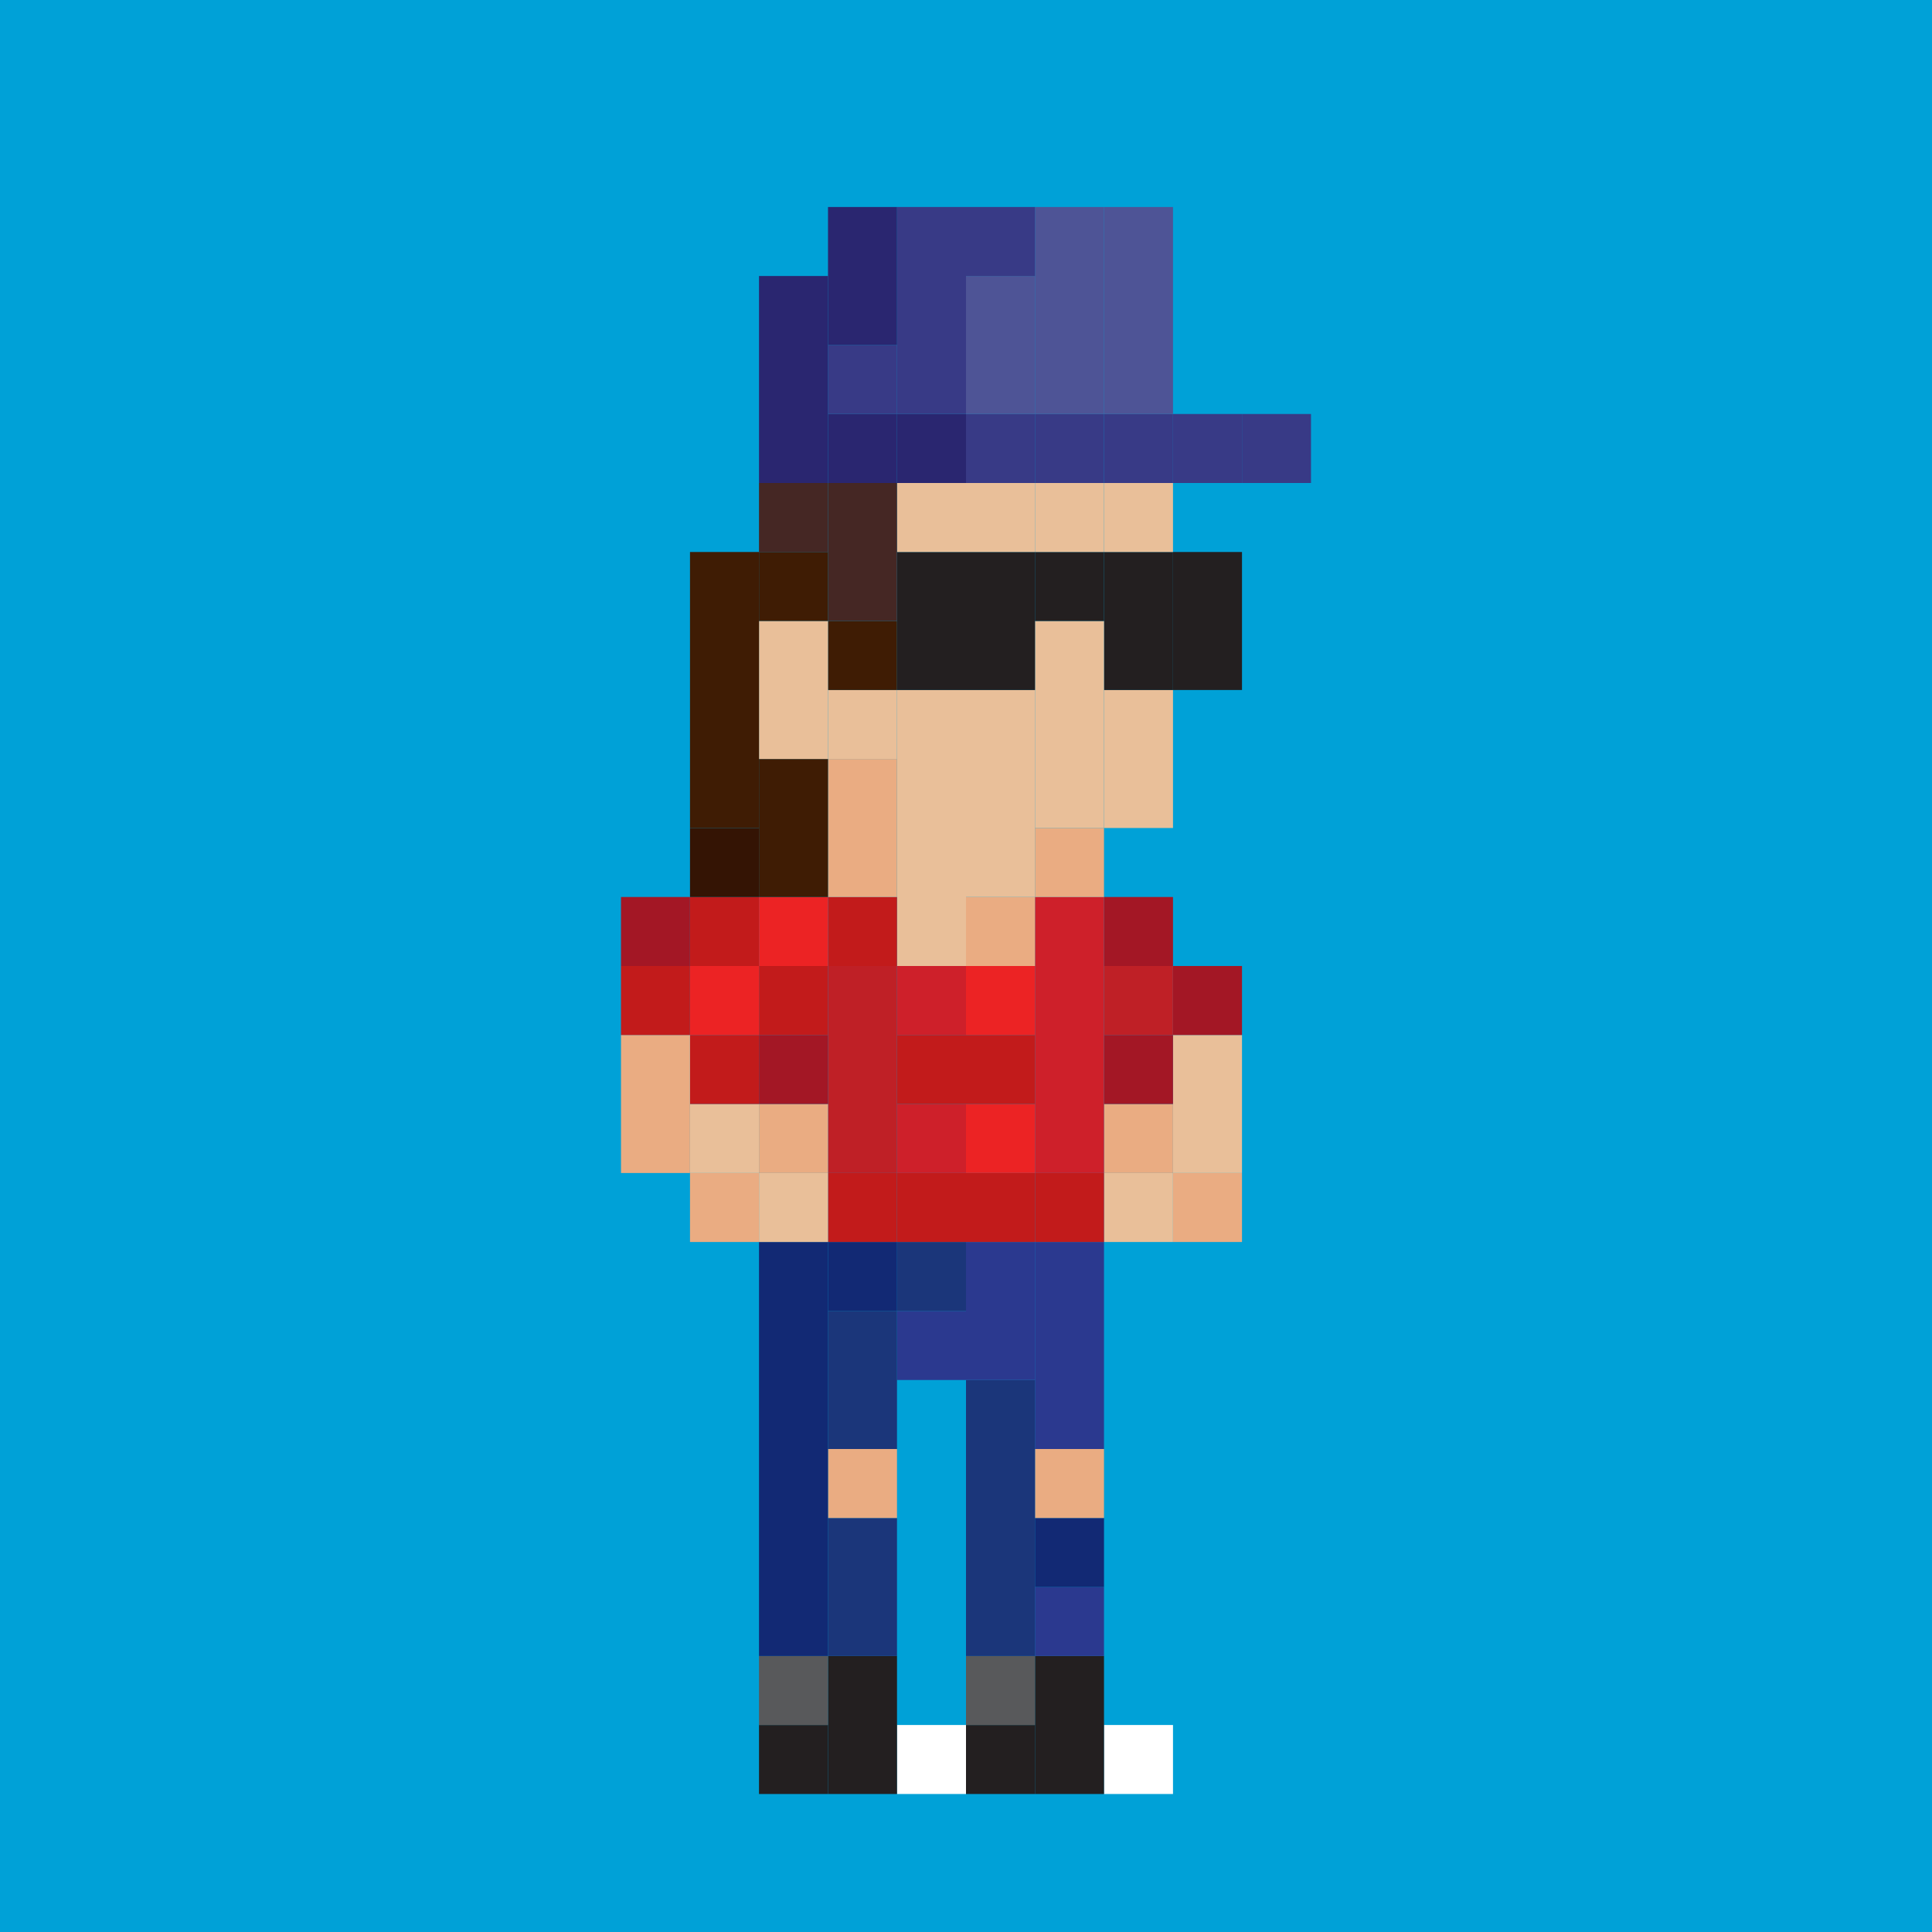
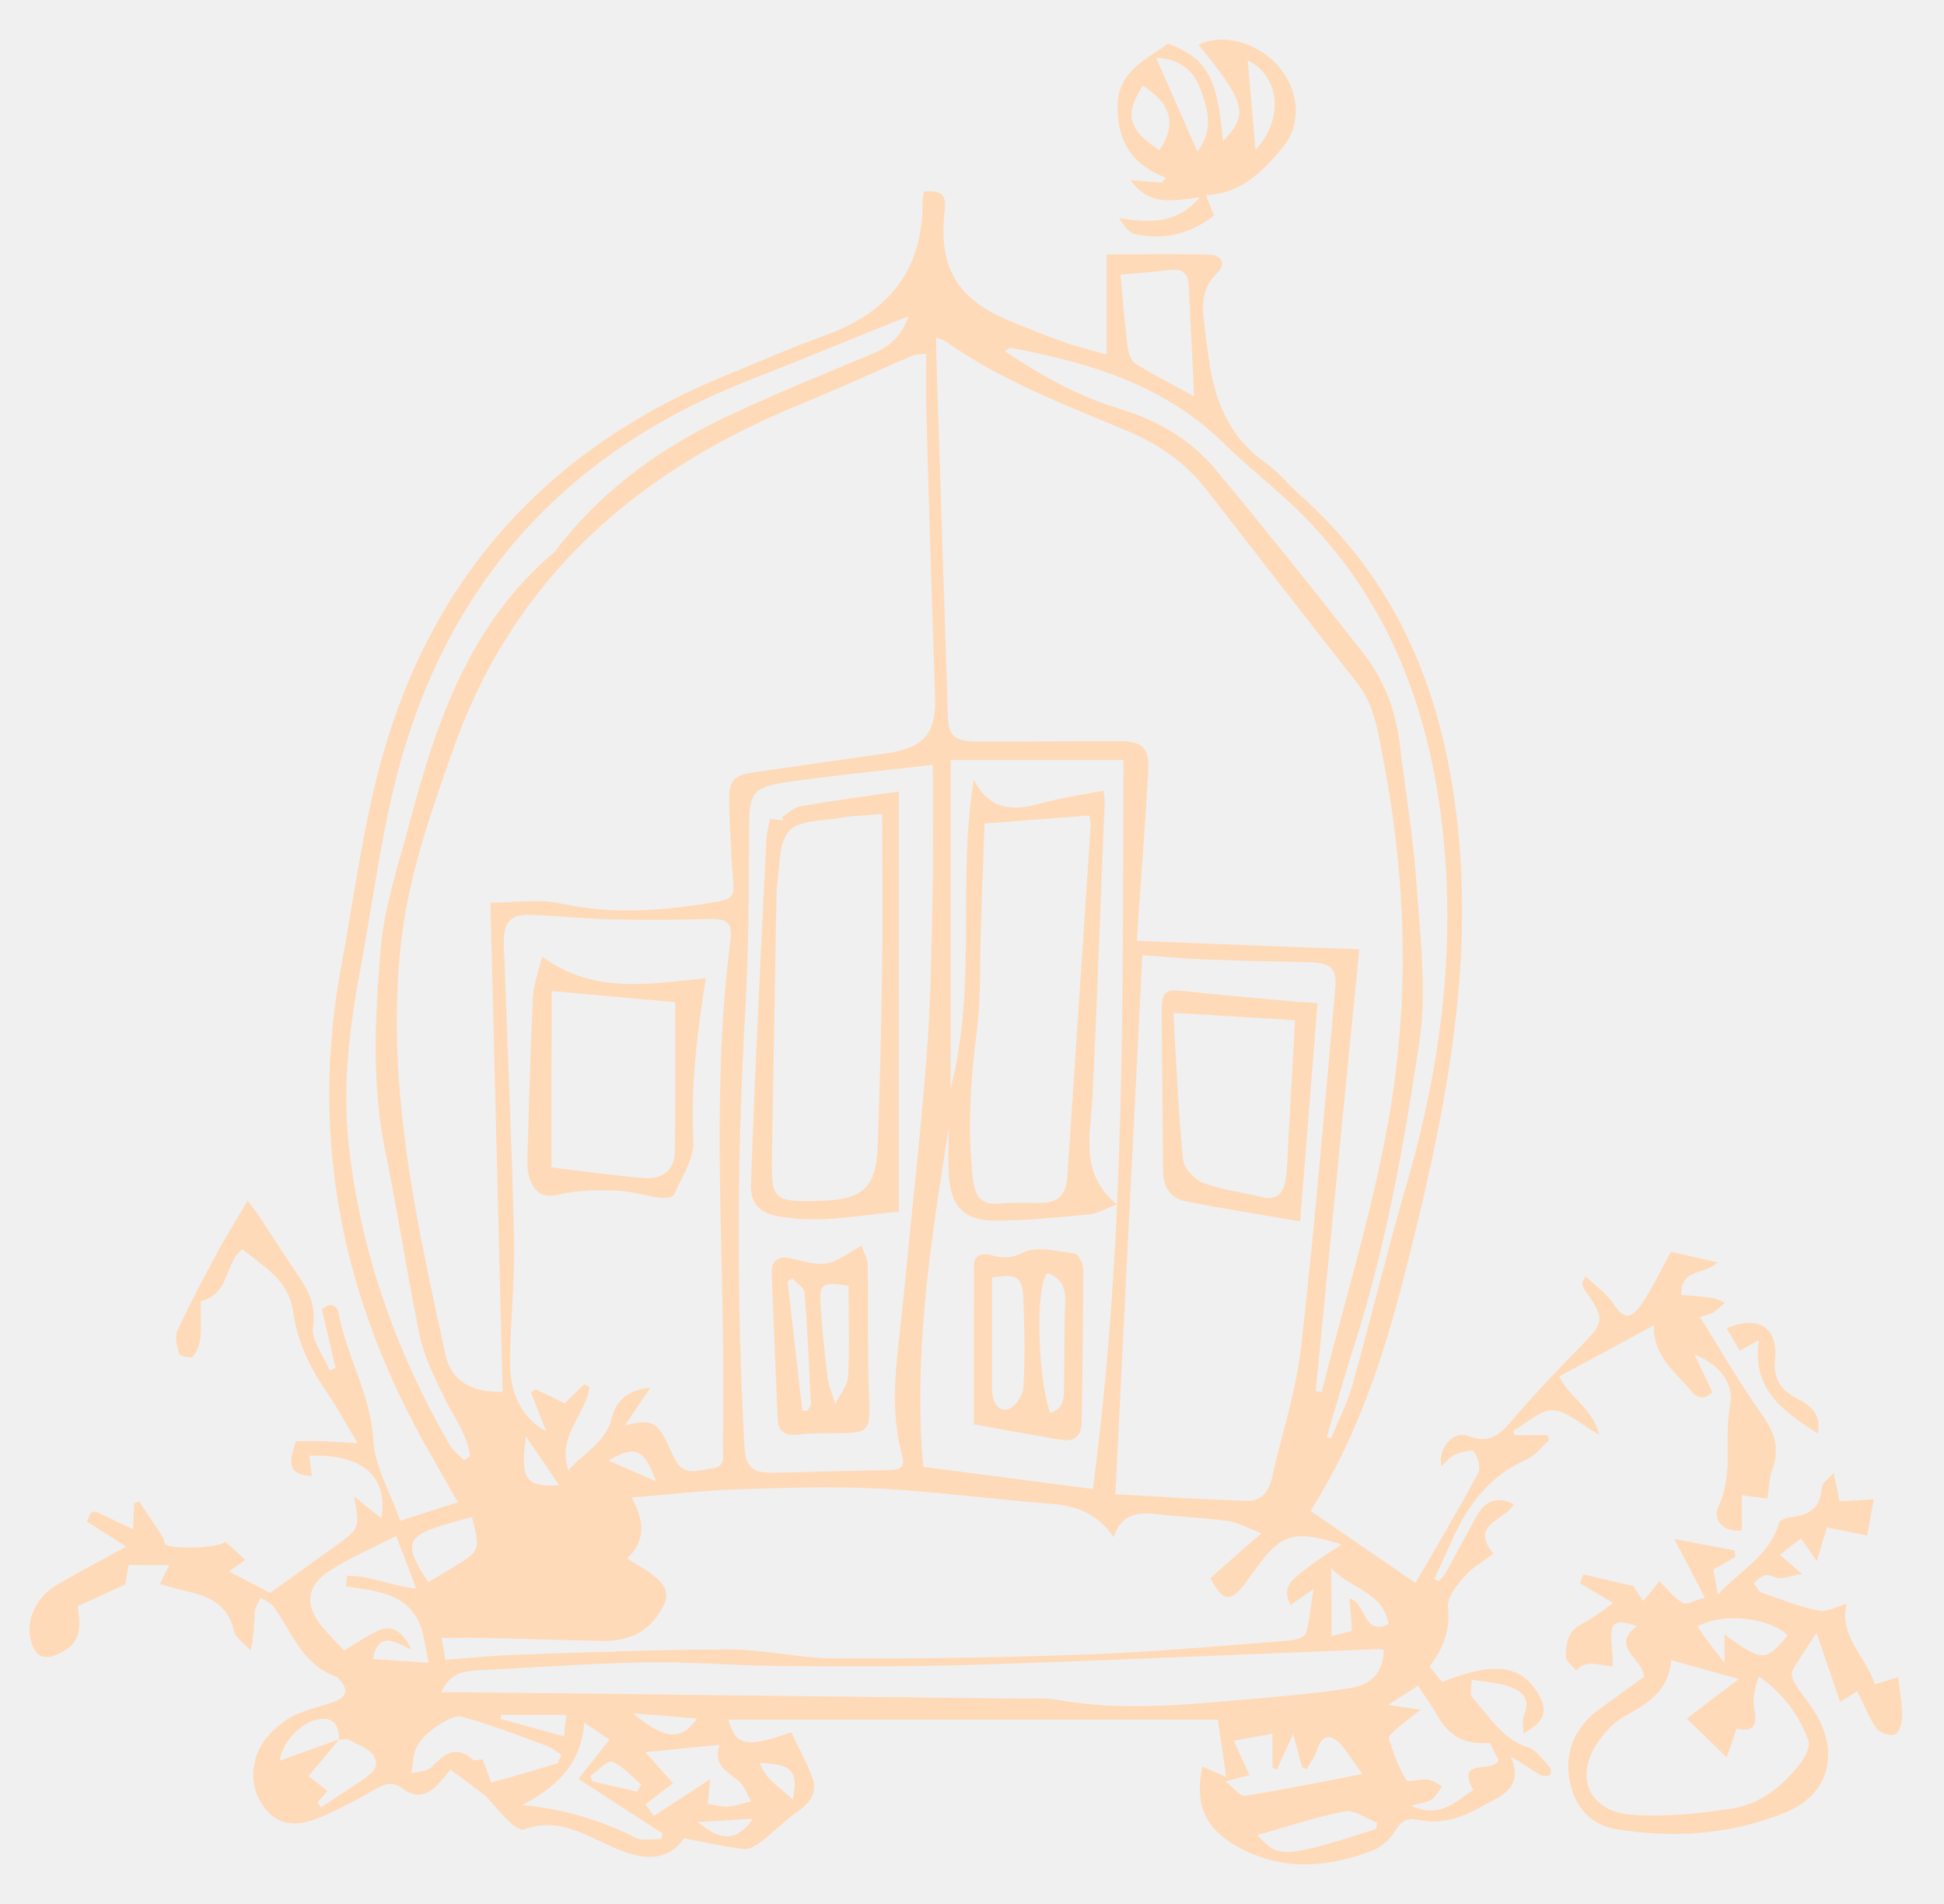
- <svg xmlns="http://www.w3.org/2000/svg" baseProfile="basic" width="28" height="28" viewBox="0 0 28 28">
-   <path fill="#00A1D7" d="M0 0h28v28h-28z" />
+ <svg xmlns="http://www.w3.org/2000/svg" version="1.1" id="Layer_1" x="0px" y="0px" width="526px" height="515px" viewBox="0 0 526 515" style="enable-background:new 0 0 526 515;" xml:space="preserve">
+   <style type="text/css">
+ 	.st0{fill:#FFDAB9;}
+ </style>
  <g>
-     <path fill="#383A86" d="M18 6h1v1h-1z" />
-     <path fill="#EAAC82" d="M17 17h1v1h-1z" />
-     <path fill="#E9BF99" d="M17 16h1v1h-1zM17 15h1v1h-1z" />
-     <path fill="#A31725" d="M17 14h1v1h-1z" />
-     <path fill="#231F20" d="M17 9h1v1h-1zM17 8h1v1h-1z" />
-     <path fill="#383A86" d="M17 6h1v1h-1z" />
-     <path fill="#fff" d="M16 25h1v1h-1z" />
-     <path fill="#E9BF99" d="M16 17h1v1h-1z" />
-     <path fill="#EAAC82" d="M16 16h1v1h-1z" />
-     <path fill="#A31725" d="M16 15h1v1h-1z" />
-     <path fill="#BF2026" d="M16 14h1v1h-1z" />
-     <path fill="#A31725" d="M16 13h1v1h-1z" />
-     <path fill="#E9BF99" d="M16 11h1v1h-1zM16 10h1v1h-1z" />
-     <path fill="#231F20" d="M16 9h1v1h-1zM16 8h1v1h-1z" />
-     <path fill="#E9BF99" d="M16 7h1v1h-1z" />
-     <path fill="#383A86" d="M16 6h1v1h-1z" />
-     <path fill="#4E5496" d="M16 5h1v1h-1zM16 4h1v1h-1zM16 3h1v1h-1z" />
-     <path fill="#231F20" d="M15 25h1v1h-1zM15 24h1v1h-1z" />
-     <path fill="#2B398F" d="M15 23h1v1h-1z" />
-     <path fill="#122974" d="M15 22h1v1h-1z" />
-     <path fill="#EAAC82" d="M15 21h1v1h-1z" />
-     <path fill="#2B398F" d="M15 20h1v1h-1zM15 19h1v1h-1zM15 18h1v1h-1z" />
-     <path fill="#C21B1B" d="M15 17h1v1h-1z" />
-     <path fill="#CE202A" d="M15 16h1v1h-1zM15 15h1v1h-1zM15 14h1v1h-1zM15 13h1v1h-1z" />
-     <path fill="#EAAC82" d="M15 12h1v1h-1z" />
-     <path fill="#E9BF99" d="M15 11h1v1h-1zM15 10h1v1h-1zM15 9h1v1h-1z" />
-     <path fill="#231F20" d="M15 8h1v1h-1z" />
-     <path fill="#E9BF99" d="M15 7h1v1h-1z" />
-     <path fill="#383A86" d="M15 6h1v1h-1z" />
-     <path fill="#4E5496" d="M15 5h1v1h-1zM15 4h1v1h-1zM15 3h1v1h-1z" />
-     <path fill="#231F20" d="M14 25h1v1h-1z" />
-     <path fill="#58595B" d="M14 24h1v1h-1z" />
-     <path fill="#1B367A" d="M14 23h1v1h-1zM14 22h1v1h-1zM14 21h1v1h-1zM14 20h1v1h-1z" />
-     <path fill="#2B398F" d="M14 19h1v1h-1zM14 18h1v1h-1z" />
-     <path fill="#C21B1B" d="M14 17h1v1h-1z" />
-     <path fill="#EC2324" d="M14 16h1v1h-1z" />
-     <path fill="#C21B1B" d="M14 15h1v1h-1z" />
-     <path fill="#EC2324" d="M14 14h1v1h-1z" />
-     <path fill="#EAAC82" d="M14 13h1v1h-1z" />
-     <path fill="#E9BF99" d="M14 12h1v1h-1zM14 11h1v1h-1zM14 10h1v1h-1z" />
-     <path fill="#231F20" d="M14 9h1v1h-1zM14 8h1v1h-1z" />
-     <path fill="#E9BF99" d="M14 7h1v1h-1z" />
-     <path fill="#383A86" d="M14 6h1v1h-1z" />
-     <path fill="#4E5496" d="M14 5h1v1h-1zM14 4h1v1h-1z" />
-     <path fill="#383A86" d="M14 3h1v1h-1z" />
-     <path fill="#fff" d="M13 25h1v1h-1z" />
-     <path fill="#2B398F" d="M13 19h1v1h-1z" />
-     <path fill="#1B367A" d="M13 18h1v1h-1z" />
-     <path fill="#C21B1B" d="M13 17h1v1h-1z" />
-     <path fill="#CE202A" d="M13 16h1v1h-1z" />
-     <path fill="#C21B1B" d="M13 15h1v1h-1z" />
-     <path fill="#CE202A" d="M13 14h1v1h-1z" />
-     <path fill="#E9BF99" d="M13 13h1v1h-1zM13 12h1v1h-1zM13 11h1v1h-1zM13 10h1v1h-1z" />
-     <path fill="#231F20" d="M13 9h1v1h-1zM13 8h1v1h-1z" />
-     <path fill="#E9BF99" d="M13 7h1v1h-1z" />
-     <path fill="#2A2670" d="M13 6h1v1h-1z" />
-     <path fill="#383A86" d="M13 5h1v1h-1zM13 4h1v1h-1zM13 3h1v1h-1z" />
-     <path fill="#231F20" d="M12 25h1v1h-1zM12 24h1v1h-1z" />
-     <path fill="#1B367A" d="M12 23h1v1h-1zM12 22h1v1h-1z" />
-     <path fill="#EAAC82" d="M12 21h1v1h-1z" />
-     <path fill="#1B367A" d="M12 20h1v1h-1zM12 19h1v1h-1z" />
-     <path fill="#122974" d="M12 18h1v1h-1z" />
-     <path fill="#C21B1B" d="M12 17h1v1h-1z" />
-     <path fill="#BF2026" d="M12 16h1v1h-1zM12 15h1v1h-1zM12 14h1v1h-1z" />
-     <path fill="#C21B1B" d="M12 13h1v1h-1z" />
-     <path fill="#EAAC82" d="M12 12h1v1h-1zM12 11h1v1h-1z" />
-     <path fill="#E9BF99" d="M12 10h1v1h-1z" />
-     <path fill="#3F1C04" d="M12 9h1v1h-1z" />
-     <path fill="#452724" d="M12 8h1v1h-1zM12 7h1v1h-1z" />
-     <path fill="#2A2670" d="M12 6h1v1h-1z" />
-     <path fill="#383A86" d="M12 5h1v1h-1z" />
-     <path fill="#2A2670" d="M12 4h1v1h-1zM12 3h1v1h-1z" />
-     <path fill="#231F20" d="M11 25h1v1h-1z" />
-     <path fill="#58595B" d="M11 24h1v1h-1z" />
-     <path fill="#122974" d="M11 23h1v1h-1zM11 22h1v1h-1zM11 21h1v1h-1zM11 20h1v1h-1zM11 19h1v1h-1zM11 18h1v1h-1z" />
-     <path fill="#E9BF99" d="M11 17h1v1h-1z" />
-     <path fill="#EAAC82" d="M11 16h1v1h-1z" />
-     <path fill="#A31725" d="M11 15h1v1h-1z" />
-     <path fill="#C21B1B" d="M11 14h1v1h-1z" />
-     <path fill="#EC2324" d="M11 13h1v1h-1z" />
-     <path fill="#3F1C04" d="M11 12h1v1h-1zM11 11h1v1h-1z" />
-     <path fill="#E9BF99" d="M11 10h1v1h-1zM11 9h1v1h-1z" />
-     <path fill="#3F1C04" d="M11 8h1v1h-1z" />
-     <path fill="#452724" d="M11 7h1v1h-1z" />
-     <path fill="#2A2670" d="M11 6h1v1h-1zM11 5h1v1h-1zM11 4h1v1h-1z" />
-     <path fill="#EAAC82" d="M10 17h1v1h-1z" />
-     <path fill="#E9BF99" d="M10 16h1v1h-1z" />
-     <path fill="#C21B1B" d="M10 15h1v1h-1z" />
-     <path fill="#EC2324" d="M10 14h1v1h-1z" />
-     <path fill="#C21B1B" d="M10 13h1v1h-1z" />
-     <path fill="#341404" d="M10 12h1v1h-1z" />
-     <path fill="#3F1C04" d="M10 11h1v1h-1zM10 10h1v1h-1zM10 9h1v1h-1zM10 8h1v1h-1z" />
-     <path fill="#EAAC82" d="M9 16h1v1h-1zM9 15h1v1h-1z" />
-     <path fill="#C21B1B" d="M9 14h1v1h-1z" />
-     <path fill="#A31725" d="M9 13h1v1h-1z" />
+     <path class="st0" d="M121.9,478.7c-1,1.2-2.2,2.8-3.6,4.2c-2.8,2.9-6,3.5-9.3,1c-2.7-2.1-4.9-1.4-7.6,0.2c-4.5,2.6-9.2,5.1-14,7.2   c-4.8,2.1-10.1,3.4-14.4-0.7c-4.7-4.5-5.5-10.8-3.3-16.5c1.4-3.6,4.8-6.9,8.2-9.1c3.6-2.3,8.2-3.1,12.4-4.6   c3.6-1.3,4.1-3.2,1.5-6.1c-0.2-0.2-0.4-0.6-0.7-0.7c-9.2-3.1-12-11.9-17-18.9c-0.8-1.1-2.4-1.7-3.6-2.5c-0.6,1.4-1.5,2.7-1.6,4.1   c-0.2,3.2-0.1,6.4-1.1,10.2c-1.5-1.8-4-3.3-4.5-5.3c-1.5-6.8-6.2-9.2-12.2-10.6c-2.5-0.6-5-1.3-7.8-2.1c0.8-1.7,1.5-3.2,2.5-5.1   c-3.8,0-7.2,0-11,0c-0.3,1.9-0.7,4-0.9,5.2c-4.7,2.2-8.9,4.1-12.9,5.9c1.3,7.6,0,10.5-5.4,13c-3.7,1.7-5.9,0.6-7.1-3.2   c-1.7-5.6,0.9-12,6.8-15.5c6-3.6,12.3-6.8,18.8-10.4c-3.3-2.2-7-4.5-10.6-6.8c1.3-3.3,1.3-3.3,5.4-1.3c2.2,1.1,4.4,2.1,7.1,3.4   c0.1-2.6,0.2-4.8,0.3-7c0.4-0.2,0.9-0.4,1.3-0.6c2.2,3.3,4.4,6.5,6.5,9.8c0.3,0.5,0.2,1.4,0.6,1.8c1.4,1.5,14.4,1.1,16.3-0.6   c1.7,1.5,3.4,3,5.4,4.9c-1.5,1-2.8,1.9-4.4,3.1c4.1,2.1,7.9,4.2,11.1,5.8c6.1-4.4,11.7-8.4,17.4-12.5c6.9-5,6.9-4.9,5.3-13.6   c2.6,2.1,4.9,3.9,7.4,5.9c1.9-11.3-5.2-17.5-19.5-16.9c0.2,1.9,0.5,3.7,0.7,5.5c-5.8-0.4-6.8-2.5-4.3-9.4c2.6,0,5.2-0.1,7.8,0   c2.6,0.1,5.2,0.3,8.9,0.5c-3.2-5.2-5.7-9.9-8.7-14.3c-4.5-6.5-7.7-13.5-8.8-21.3c-0.8-5.5-3.9-9.2-8-12.4c-1.8-1.4-3.6-2.8-5.7-4.4   c-4.7,3.1-3.4,12.3-11.3,14c0,3.5,0.2,6.8-0.1,10c-0.2,1.8-0.9,3.7-2,5c-0.4,0.5-3.5-0.1-3.7-0.8c-0.7-1.9-1.2-4.5-0.5-6.2   c3.2-7,6.8-13.8,10.5-20.6c2.5-4.8,5.4-9.3,8.5-14.6c1,1.3,2,2.5,2.8,3.7c3.7,5.6,7.3,11.3,11.1,16.9c2.8,4.1,4.6,8,3.8,13.6   c-0.5,3.6,2.9,7.8,4.5,11.7c0.5-0.2,1.1-0.4,1.6-0.6c-1.2-5.3-2.5-10.6-3.7-15.9c2.5-2.1,4.1-1.2,4.6,1.4   c2.2,11.5,8.6,21.7,9.3,33.9c0.4,7.2,4.6,14.2,7.3,21.9c5.5-1.8,10.4-3.4,15.6-5c-2.6-4.6-5-8.7-7.3-12.8   c-23.8-41.3-33.1-85.3-24.2-132.6c3.5-18.9,5.9-38.1,11.1-56.5c14.1-49.9,46.1-84.2,94.2-103.5c8.4-3.4,16.6-7.1,25.1-10.1   c17.2-6.1,27-17.4,26.8-36.3c0-1,0.3-1.9,0.4-2.8c5-0.3,6.1,0.8,5.6,5.3c-1.7,15,3.2,23.6,17.1,29.5c5,2.1,10,4.1,15.1,5.9   c3.5,1.3,7.2,2.1,11.6,3.4c0-9.1,0-17.9,0-27.1c9.8,0,18.9-0.2,28,0.1c3,0.1,4.6,2.4,1.8,5.1c-3.6,3.5-4,7.7-3.5,12.3   c0.4,3.4,0.8,6.8,1.3,10.3c1.5,11.4,5.4,21.5,15.3,28.5c3.3,2.3,6,5.6,9,8.4c26.5,23.4,38.8,52.8,42.9,87.9   c4.7,40.6-3.1,79.1-12.7,117.7c-6,24.1-13,47.8-26.9,69.6c9.4,6.5,18.6,12.8,28.4,19.5c5.9-10.2,11.7-19.9,17-29.8   c0.7-1.4-0.1-4.2-1.2-5.7c-0.5-0.7-3.5,0.1-5.1,0.8c-1.4,0.6-2.4,2-3.7,3.1c-1.1-4.6,3.2-9.7,7.1-8.2c6.6,2.6,9.4-1.1,12.9-5.2   c5.7-6.6,11.7-12.9,17.8-19.1c6.3-6.5,6.5-7.3,1.3-14.7c-0.5-0.6-0.8-1.4-1-2.1c-0.1-0.2,0.2-0.6,0.9-2.1c2.7,2.6,5.6,4.7,7.5,7.4   c2.6,3.9,4.4,4.6,7.3,0.7c3.1-4.3,5.3-9.2,8.3-14.7c3.6,0.8,8.1,1.9,12.6,2.9c-3.5,3.6-9.9,1.4-9.8,8.8c2.8,0.2,5.7,0.4,8.5,0.8   c1.1,0.2,2.2,0.9,3.3,1.3c-1,0.9-1.9,1.8-2.9,2.5c-0.8,0.5-1.7,0.7-3.8,1.4c5.6,9,10.7,17.8,16.5,26c3.5,4.8,5.2,9.3,3.1,15   c-0.9,2.4-0.9,5.1-1.4,8.1c-2-0.3-4.3-0.6-6.9-0.9c0,3.4,0,6.4,0,9.5c-4.5,0.7-8.2-2.6-6.3-6.6c4.2-8.8,1.4-18.2,3.1-27.2   c1.2-6.2-3-11.1-9.6-13.8c1.6,3.3,3.1,6.6,4.8,10.2c-1.9,1.9-3.8,2.1-5.8-0.4c-4.1-5.1-10.2-9.1-10-17.7c-9,4.9-17.3,9.4-25.6,13.8   c2.5,5.6,9,8.5,10.8,15.8c-5.2-2.9-8.8-6.5-12.6-6.6c-3.4-0.1-7,3.5-10.6,5.5c0.1,0.4,0.2,0.8,0.3,1.2c2.9,0,5.8,0,8.8,0   c0.2,0.4,0.4,0.9,0.6,1.3c-2.1,1.9-3.9,4.4-6.3,5.4c-9.8,4.3-15.7,12.2-19.9,21.5c-1.6,3.6-3.3,7.2-4.9,10.7   c0.4,0.2,0.8,0.4,1.1,0.7c0.6-0.7,1.4-1.4,1.9-2.2c2.9-5.2,5.6-10.4,8.5-15.6c2.3-4,5.5-5.4,10-3.1c-2.2,4.4-12.2,5.3-5.5,13.4   c-2.9,2.2-5.9,3.8-7.9,6.2c-2,2.3-4.7,5.6-4.4,8.2c0.6,6.2-1.2,11.2-5,16.1c1.2,1.5,2.3,2.9,3.4,4.2c14.5-5.8,22-4.6,26.6,4.3   c2.3,4.5,0,7.1-4.6,9.6c0-2-0.4-3.6,0.1-4.8c2-4.4-0.4-6.7-4-7.9c-3-1-6.3-1.2-10.1-1.8c0,2.1-0.6,4,0.1,4.7   c4.6,5,8,11.3,15.2,13.6c2.3,0.8,4.1,3.5,5.9,5.4c0.4,0.4,0.2,2-0.1,2.1c-0.7,0.3-1.9,0.4-2.5,0c-2.5-1.5-4.8-3.2-8-5   c3.7,8.9-3,10.7-8.1,13.6c-5.3,3-10.8,4.8-17,3.5c-2.9-0.6-4.6,0.3-6.3,3.1c-1.3,2.3-3.9,4.4-6.3,5.3c-12.1,4.6-24.3,5.5-36.2-1.1   c-8.8-4.9-11.7-11.3-9.6-21.7c1.9,0.8,3.8,1.6,6.5,2.8c-0.8-5.4-1.5-10.3-2.3-15.5c-44.2,0-88.3,0-132.4,0c2,7.1,4.7,7.7,17,3.4   c1.9,4,4.1,8,5.7,12.2c1.7,4.5-1.1,7.3-4.6,9.7c-3.2,2.3-6,5.2-9.1,7.6c-1.3,1-3.2,2.2-4.7,2.1c-5.1-0.6-10.1-1.7-16.3-2.9   c-5.1,7.3-12.8,5.5-20.8,1.7c-7.1-3.3-14.1-7.3-22.5-4.1c-1,0.4-3.1-1.2-4.2-2.3c-2.3-2.2-4.2-4.8-6.5-7   C128.2,483.3,125.4,481.4,121.9,478.7z M91.7,470.6c0-3-0.7-5.7-4.4-5.6c-5,0-10.9,5.9-11.6,11.3c5.4-2,10.8-3.9,16.1-5.8   c-2.7,3.3-5.5,6.6-8.3,9.9c1.6,1.3,3.4,2.7,5.1,4.1c-1,1.2-1.9,2.1-2.7,3.1c0.3,0.4,0.7,0.9,1,1.3c3.4-2.3,6.9-4.5,10.3-6.8   c2.4-1.7,5.8-3.6,4.1-6.8c-1.1-2.2-4.4-3.3-6.8-4.6C93.8,470.3,92.6,470.7,91.7,470.6z M136,376.5c-1.1-44.3-2.2-88.4-3.3-132.3   c6.3,0,12.9-1.1,19,0.2c14.5,3.2,28.7,1.9,43-0.6c3.3-0.6,4-1.8,3.7-4.8c-0.5-7.4-1-14.8-1.1-22.1c-0.1-5.9,1.2-7.2,6.9-8   c12-1.7,24-3.5,36.1-5.2c10-1.5,13.1-5.6,12.7-15.6c-0.9-26.3-1.7-52.6-2.4-78.8c-0.1-4.4,0-8.8,0-13.6c-1.5,0.2-2.7,0.1-3.7,0.5   c-9.8,4.2-19.4,8.7-29.2,12.7c-44.7,18-78.5,47-95,93.6c-6.1,17.2-12.1,34.2-14.2,52.6c-4.2,38.2,4.1,74.9,12.1,111.6   C122.1,373.3,127.4,376.8,136,376.5z M367.8,256.8c-4,40.2-7.9,79.9-11.8,119.5c0.5,0.1,1,0.2,1.6,0.3c6.1-24.3,13.6-48.4,18-73   c5.8-32.4,5-65.1-1.2-97.5c-1.5-7.6-2.3-15.2-7.4-21.6c-13.6-17.3-27.1-34.7-40.6-52.1c-5.6-7.2-12.7-12.1-21.1-15.7   c-17.1-7.2-34.5-13.7-49.8-24.6c-0.5-0.3-1.2-0.4-2.2-0.8c0,1.5,0,2.6,0,3.7c1.1,33,2.1,66,3.2,99c0.2,5.2,1.9,6.6,8.1,6.6   c12.8,0,25.6-0.1,38.4-0.1c6.1,0,8,1.8,7.7,8c-0.4,7.7-1,15.4-1.5,23.1c-0.5,7.5-1.1,15-1.6,22.9   C327.8,255.3,347.4,256.1,367.8,256.8z M301.3,415.8c-4.3-6.4-10.2-8.5-17.1-9c-15.4-1.2-30.7-3.3-46.1-4.1   c-12.9-0.7-25.9-0.2-38.9,0.2c-9.1,0.3-18.1,1.4-28.3,2.2c3.9,7,3.4,12.1-1.2,16.5c2.4,1.5,4.5,2.6,6.5,4.1   c4.9,3.8,5.3,6.1,1.8,11.2c-3.5,5.1-8.6,7-14.5,7c-11-0.2-22-0.6-33-0.8c-3.6-0.1-7.1,0-11,0c0.4,2.2,0.7,3.9,1,5.9   c6.8-0.5,13.3-1.2,19.9-1.4c19-0.6,38-1.4,57-1.4c9.5,0,18.9,2.4,28.4,2.4c23.2,0.1,46.3-0.2,69.5-1.1c17.9-0.7,35.7-2.3,53.5-3.7   c1.6-0.1,4.2-0.9,4.5-1.9c1.1-3.6,1.3-7.4,2.1-12c-2.7,1.8-4.2,2.9-6.2,4.3c-2.8-5.3,1.2-7.3,3.9-9.6c3-2.4,6.3-4.4,9.9-6.8   c-13.1-4.1-16.3-3-23.7,7.2c-0.9,1.2-1.7,2.4-2.6,3.6c-3.8,4.9-5.8,4.7-9.2-1.7c4.1-3.6,8.3-7.4,13.8-12.1   c-3.8-1.5-6.2-2.9-8.7-3.3c-6.5-0.9-13.1-1.1-19.6-1.9C307.9,409,303.5,409.4,301.3,415.8z M158.1,374.4c0.5,0.3,0.9,0.5,1.4,0.8   c-0.9,7.4-8.9,13.2-5.7,22.5c4.4-4.9,10.2-7.6,11.8-14.3c1.1-4.5,4.4-7.5,10.4-8c-2.5,3.7-4.6,6.7-6.9,10.2c7-1.8,8.6-1.1,11.5,4.9   c0.7,1.5,1.3,3,2.1,4.4c2.4,4.6,6.4,2.8,10,2.3c3.7-0.5,2.9-3.3,2.9-5.6c0.1-7.2,0.1-14.5,0.1-21.7c-0.2-38.4-3-76.8,1.9-115.2   c0.7-5.4-0.9-6.3-6.6-6.1c-8.7,0.3-17.3,0.3-26,0.1c-7.2-0.2-14.4-1-21.6-1.2c-5.3-0.1-7,1.9-7.1,7.2c0,1.6,0.1,3.3,0.2,4.9   c0.9,25.3,2,50.5,2.6,75.8c0.2,11-1,22-1.1,33c-0.1,8.9,3.5,15.4,9.8,18.8c-1.4-3.6-2.8-7-4.1-10.5c0.4-0.3,0.8-0.6,1.2-0.9   c2.5,1.2,5,2.4,7.9,3.8C154.3,378.1,156.2,376.3,158.1,374.4z M301.8,404.2c12.2,0.7,23.8,1.4,35.4,1.8c4.4,0.2,6.3-2.9,7.1-6.8   c2.6-11.5,6.4-22.9,7.7-34.5c3.7-32.4,6.4-65,9.3-97.5c0.5-5.4-1.5-6.8-7.1-6.9c-9.7-0.2-19.4-0.4-29-0.8   c-5.2-0.2-10.4-0.7-16.1-1.1C306.6,307.2,304.2,355.5,301.8,404.2z M249.8,396.8c15.5,2,30.6,4,45.9,6c8.8-66,8-131.6,8.3-197.2   c-15.8,0-30.9,0-46.8,0c0,29.5,0,58.8,0,88.8c7.3-27.8,1.7-55.9,6.3-83.5c4.2,8.3,10.6,8.6,18.2,6.4c5.5-1.5,11.1-2.3,16.9-3.4   c0.1,1.2,0.3,2.2,0.3,3.1c-1.1,26.6-2,53.2-3.3,79.7c-0.5,10.2-3.6,20.7,6.6,29.1c-3.1,1.2-5.2,2.4-7.3,2.7   c-8.5,0.8-16.9,1.7-25.4,1.7c-8.7,0-12.3-3.8-12.8-12.6c-0.2-4.1,0-8.3,0-12.4C251.9,335.4,247.1,365.6,249.8,396.8z M252.4,206.9   c-13.6,1.6-26.7,2.8-39.6,4.7c-9.4,1.4-10.1,3.1-10.1,12.8c-0.1,16.1-0.1,32.2-1,48.3c-2.3,39.4-2.4,78.8-0.3,118.2   c0.3,6,2.1,7.6,8,7.5c10.3-0.2,20.7-0.6,31-0.7c2.9,0,4.6-0.7,3.7-4c-3.9-14.1-1-28.1,0.3-42.1c2.1-21.9,4.6-43.7,6.3-65.7   c1.1-14.1,1.3-28.2,1.6-42.3C252.6,231.7,252.4,219.7,252.4,206.9z M266.4,222.8c-0.3,9.7-0.7,18.9-1,28.1   c-0.3,9.3,0.1,18.8-1.1,28c-1.7,13.4-2.6,26.8-1,40.3c0.5,4.2,2.1,6.8,6.8,6.4c3.8-0.3,7.6-0.3,11.3-0.2c4.9,0.1,7.1-2.3,7.4-7.1   c2.1-31.6,4.2-63.3,6.3-94.9c0.1-0.8-0.2-1.5-0.3-2.8C285.4,221.3,276.2,222,266.4,222.8z M125.6,395c0.5-0.4,1.1-0.7,1.6-1.1   c-0.8-6.2-4.8-11.1-7.4-16.6c-2.5-5.3-5.2-10.7-6.3-16.3c-3.4-16.5-5.9-33.3-9.3-49.8c-3.7-18.1-2.7-36.4-1.2-54.5   c1-11.5,4.8-22.8,7.8-34c7.2-27.4,16.3-53.9,38.9-73.1c0.4-0.3,0.7-0.7,1-1.1c12.6-16.5,29-28,47.6-36.6c12.5-5.8,25.3-11,38-16.3   c4.4-1.9,7.7-4.7,9.5-10c-2,0.8-3.5,1.3-4.9,1.9c-12.9,5.2-25.8,10.5-38.8,15.6c-47,18.5-78.5,51.8-92.9,100.1   c-5.6,18.8-7.9,38.5-11.5,57.9c-3,15.9-5.1,31.8-3.4,48c3.1,29.3,12.8,56.5,27.5,82C122.7,392.6,124.3,393.7,125.6,395z    M119.4,457.8c2.7,0,4.8,0,6.9,0c20.7,0.2,41.4,0.4,62.1,0.7c29.6,0.3,59.1,0.7,88.7,1c3,0,6-0.2,8.9,0.3   c17.5,3.2,35.1,1.3,52.6-0.2c8.8-0.8,17.7-1.5,26.4-2.9c6.5-1,9.3-4.6,9.4-10.4c-0.5-0.1-1-0.2-1.4-0.2c-35.8,1.4-71.6,3-107.4,4.2   c-18.1,0.6-36.1,0.5-54.2,0.4c-12.3-0.1-24.6-1.2-36.9-1c-15.3,0.3-30.5,1.4-45.8,2.2C124.9,452.1,121.5,453,119.4,457.8z    M359,388.7c0.4,0.1,0.8,0.3,1.2,0.4c1.9-4.8,4.3-9.4,5.7-14.3c5-18,9.4-36.2,14.6-54.1c9.6-33,13.8-66.3,9.3-100.7   c-4.5-34-17.4-63.4-43.4-86.4c-5.2-4.6-10.5-9-15.4-13.8c-16-15.7-36.3-21.7-57.5-25.7c-0.3-0.1-0.7,0.4-1.6,0.9   c9.9,6.6,19.8,12.2,30.8,15.5c10.3,3.1,19.4,8.3,26.3,16.6c13.6,16.4,27,33.1,40.1,49.9c5.4,6.9,8.5,15.1,9.6,24   c1.5,12.4,3.6,24.7,4.5,37.1c1,14.7,3,29.8,0.8,44.2c-4.1,27.2-8.9,54.4-17.3,80.8C364,371.5,361.6,380.1,359,388.7z M116,449.8   c-1.1-4.5-1.2-8.4-2.9-11.5c-4-7.7-12.1-7.9-19.5-9.2c0.1-0.9,0.2-1.9,0.3-2.8c6.1-0.2,12.1,2.8,18.7,3.4   c-1.9-4.9-3.5-9.3-5.4-14.2c-6.3,3.2-12.3,5.8-17.8,9.3c-6.5,4-7.1,9.4-2.3,15.2c1.9,2.3,4,4.3,6,6.5c3.3-2,6.3-4.1,9.5-5.5   c3.4-1.5,6.9,0.6,8.6,5.2c-4.2-1.9-8.8-5.3-10.3,2.6C105.5,449.1,109.9,449.4,116,449.8z M303.2,74.3c0.6,6.7,1.1,13.1,1.9,19.4   c0.2,1.7,0.9,3.9,2.2,4.7c4.9,3.1,10.1,5.7,15.8,8.8c-0.5-10.8-1-20.6-1.5-30.4c-0.2-2.9-1.8-4-4.6-3.8   C312.6,73.5,308.2,73.9,303.2,74.3z M398.6,484.2c-4.7-8.8,4.9-4.4,6.9-8c-0.7-1.4-1.6-3.1-2.4-4.7c-6.7,0.5-11-1.8-14.1-7.3   c-1.6-2.8-3.5-5.3-5.3-8.2c-2.9,1.9-5.2,3.3-8.1,5.2c3.3,0.5,5.6,0.8,8.8,1.3c-2.6,2-4.3,3.3-5.9,4.7c-1,0.9-2.9,2.4-2.7,3.1   c1.2,3.9,2.6,7.8,4.7,11.2c0.5,0.8,3.8-0.4,5.8-0.1c1.4,0.2,2.6,1.2,3.9,1.8c-0.9,1.2-1.6,2.7-2.7,3.5c-1.3,0.9-3.1,1-5.7,1.8   C389.5,492,393.7,487.5,398.6,484.2z M150.9,477c0.3-0.8,0.6-1.5,1-2.3c-1.4-0.9-2.7-2-4.2-2.5c-7.5-2.8-15-5.7-22.7-7.8   c-1.9-0.5-4.7,1.2-6.7,2.5c-2.1,1.4-4.2,3.3-5.4,5.4c-1.2,2.1-1.1,4.9-1.6,7.4c1.9-0.5,4.4-0.5,5.5-1.7c3.4-3.5,6.5-6.1,11.2-2   c0.5,0.4,1.8,0,2.6-0.1c0.8,2.1,1.5,4.1,2.3,6.3C139.2,480.5,145.1,478.7,150.9,477z M344.3,469c-3.8,0.7-6.9,1.2-10.5,1.9   c1.5,3.3,2.9,6.2,4.3,9.3c-1.9,0.5-3.6,0.9-6.5,1.7c2.2,1.7,3.9,4.1,5.2,3.9c10.2-1.6,20.4-3.7,31.8-5.9c-2.8-3.8-4.2-6.4-6.2-8.4   c-2.7-2.7-4.9-1.8-6,1.8c-0.6,1.9-1.9,3.6-2.8,5.3c-0.4-0.2-0.8-0.3-1.3-0.5c-0.7-2.6-1.3-5.1-2.4-9c-1.9,4-3.1,6.8-4.4,9.6   c-0.4-0.2-0.8-0.3-1.2-0.5C344.3,475.4,344.3,472.5,344.3,469z M141.3,488.3c11.2,1,21.1,4,30.6,8.8c1.9,1,4.7,0.3,7,0.4   c0.1-0.5,0.2-1,0.4-1.5c-7.6-4.9-15.1-9.8-22.8-14.8c2.9-3.6,5.5-6.9,8.4-10.6c-2.2-1.5-4-2.7-6.8-4.6   C157.2,477.6,150.2,483.6,141.3,488.3z M176.9,491.2c5.2-3.3,10-6.5,15.3-9.9c-0.3,2.7-0.5,4.7-0.7,6.7c2.2,0.3,4,0.9,5.7,0.7   c2-0.2,4-0.9,6-1.4c-1-1.8-1.7-4-3.1-5.3c-2.9-2.7-7.4-4.1-5.4-10c-6.9,0.7-13.1,1.3-20.1,2c3,3.3,5.2,5.8,7.5,8.4   c-2.8,2.1-5,3.8-7.4,5.7C175.4,489.2,176.1,490.2,176.9,491.2z M372.3,494.8c0.1-0.6,0.3-1.2,0.4-1.7c-3-1.1-6.2-3.6-8.8-3.1   c-7.9,1.5-15.7,4.2-23.7,6.4C346,502.8,347.4,502.7,372.3,494.8z M115.9,428c2.3-1.4,4.4-2.6,6.5-3.9c7.6-4.6,7.6-4.6,5.3-13.7   c-2.2,0.6-4.3,1.1-6.5,1.8C109.8,415.4,109,417.7,115.9,428z M360.3,442.6c2.2-0.6,3.9-1,5.5-1.4c-0.2-3.1-0.4-5.8-0.7-8.8   c4.9,1.4,3.5,10.1,10.6,7c-1.4-8.9-10.2-9.4-15.5-15.2C360.3,431,360.3,436.5,360.3,442.6z M153.2,463.9c-6.2,0-11.9,0-17.6,0   c-0.1,0.4-0.1,0.8-0.2,1.1c5.6,1.5,11.3,3.1,17.2,4.7C152.8,467.6,153,466,153.2,463.9z M142.3,388.6c-1.6,11.6-0.1,13.7,9,13.2   C148.2,397.2,145.3,392.9,142.3,388.6z M159.7,480.4c0.2,0.5,0.4,1,0.6,1.5c4,0.9,8.1,1.8,12.1,2.8c0.4-0.7,0.7-1.4,1.1-2   c-2.6-2.1-4.9-4.9-7.8-6.1C164.3,476.1,161.7,479.1,159.7,480.4z M188.6,464.9c-5.6-0.5-10.9-0.9-17.3-1.4   C180,470.7,184.2,471,188.6,464.9z M214.5,486.8c1.6-7.6-0.1-9.6-8.9-9.9C207.3,481.7,211.4,483.7,214.5,486.8z M164.7,395.1   c4.4,1.9,8.3,3.7,12.8,5.6C174.4,392,171.8,390.8,164.7,395.1z M188.9,492.9c6.2,5.4,10.7,5.1,14.8-0.9   C198.7,492.3,194.3,492.6,188.9,492.9z" />
+     <path class="st0" d="M444.8,453.6c-0.2-5-9.4-8.1-1.9-13.7c-6.2-2.1-7.4-1.1-6.8,5.1c0.2,1.8,0.2,3.5,0.3,5.8   c-3.6-0.2-7.2-2.1-9.9,1.1c-1-1.2-2.7-2.4-2.8-3.7c-0.1-2.2,0.3-4.9,1.5-6.6c1.4-1.9,3.9-2.8,6-4.2c1.8-1.2,3.5-2.4,5.3-3.8   c-3.1-1.8-6.1-3.5-9-5.3c0.3-0.8,0.6-1.6,0.9-2.4c4.2,1,8.4,2,13.5,3.1c0.4,0.7,1.4,2.1,2.7,4.1c1.6-1.9,3.1-3.7,4.4-5.4   c2.2,2.2,4,4.6,6.3,5.9c1.2,0.6,3.5-0.8,6-1.4c-2.7-5.2-5.1-9.8-8.3-15.9c6.3,1.2,11.4,2.2,16.4,3.1c0,0.6,0.1,1.2,0.1,1.8   c-1.9,1.1-3.7,2.2-5.9,3.4c0.4,2,0.7,4,1.2,6.8c6-6.6,14-10.5,16.5-19.3c0.2-0.9,2.2-1.6,3.5-1.7c5.7-0.8,7.6-2.8,8.2-8.2   c0.1-1.1,1.6-2,3.1-3.8c0.5,2.3,0.8,3.4,1,4.4c0.2,0.9,0.3,1.9,0.6,3.3c2.7-0.1,5.2-0.3,9.3-0.5c-0.7,3.6-1.2,6.7-1.8,9.8   c-3.6-0.7-7.2-1.5-10.9-2.2c-0.6,2.2-1.5,5-2.7,9.1c-1.8-2.5-2.8-4-4.3-6.1c-1.9,1.4-3.7,2.8-5.7,4.4c1.7,1.5,3.2,2.8,6,5.2   c-2.9,0.5-4.5,1.1-6.1,1.1c-1.3,0-2.6-1-3.8-0.8c-1.2,0.2-2.2,1.4-3.2,2.1c0.7,0.9,1.2,2.3,2.1,2.6c5.1,1.8,10.2,3.8,15.5,4.9   c2.3,0.5,5-1.2,7.6-1.9c-2.3,8.6,5.1,14.2,7.6,21.8c2.2-0.6,4.1-1.2,6.3-1.9c0.4,3.7,1.1,7.1,1.1,10.5c0,1.7-0.7,4.4-2,5   c-1.2,0.6-4.1-0.4-5-1.7c-2.1-3-3.4-6.5-5.2-10c-1.2,0.8-2.7,1.7-4.6,2.9c-2.1-6.1-4.1-11.9-6.4-18.7c-2.6,4-4.7,7-6.5,10.2   c-0.4,0.8,0,2.5,0.6,3.4c1.7,2.8,3.9,5.3,5.6,8.1c6.6,10.9,3.7,22.1-8.1,26.9c-14.7,6-30.3,7.1-45.9,4.5   c-6.7-1.1-10.9-5.8-12.4-12.6c-1.6-7.6,0.9-14,6.7-18.9C435.9,460,440.5,456.8,444.8,453.6z M452.2,449.1   c-0.7,8.5-6.7,11.9-12.8,15.3c-2.5,1.4-4.7,3.7-6.4,6c-7.3,9.6-3.5,19.6,8.5,20.5c9,0.7,18.3-0.3,27.3-1.7   c7.7-1.2,13.7-6.2,18.4-12.3c1.3-1.7,2.7-4.5,2.1-6.1c-2.6-6.9-6.8-12.7-13.4-17.3c-1,2.8-1.7,5.6-1.3,8.2c0.7,4.1,0.8,7.2-4.7,5.9   c-0.8,2.5-1.6,4.6-2.7,7.8c-3.9-3.8-7.2-7-10.8-10.5c5.1-3.9,9.3-7.1,14.1-10.7C464.1,452.4,458.5,450.9,452.2,449.1z M483.7,442.3   c-5.5-4.9-17.8-6.1-24.4-2.3c1,1.5,2,3,3.1,4.4c1.1,1.5,2.3,2.9,4.2,5.5c0-3.6,0-5.6,0-7.8C476.7,449.6,477.9,449.6,483.7,442.3z" />
+     <path class="st0" d="M316.1,11.8c10.4,4,13.4,9.1,14.8,26.4c7-7.3,6.3-10.2-6.6-26.1c6.7-3.3,16.5-0.5,22.1,6.4   c5.3,6.6,5.7,15.2,0.8,21.2c-5.4,6.6-11.2,12.6-20.9,13.1c0.8,2,1.4,3.5,2.2,5.5c-6.4,5-13.6,6.8-21.5,5c-1.7-0.4-3-2.4-4.2-4.3   c8.2,1.3,15.6,1.7,21.8-5.6c-7,0.8-13.7,2.6-18.7-4.7c3.2,0.3,5.8,0.5,8.4,0.7c0.4-0.4,0.8-0.9,1.2-1.3c-8.6-3.3-12.7-8.8-13.1-18   C301.8,19.8,309.2,16.6,316.1,11.8z M312.8,15.6c3.9,8.8,7.4,16.8,11.2,25.4c4.5-6,2.8-11.5,0.8-16.9C323,19.2,319.5,16,312.8,15.6   z M313.7,40.6c4.8-6.9,3.2-12.6-4.5-17.4C304.2,30.9,305.2,35.1,313.7,40.6z M339.7,40.6c7.8-8.4,6.6-20-2.1-24.3   C338.3,24.2,339,32,339.7,40.6z" />
+     <path class="st0" d="M491.8,387.8c-9.1-6-17.9-11.7-15.9-25.3c-2.5,1.4-3.7,2.1-5.2,2.9c-1.2-2.1-2.3-4.1-3.5-6.1   c8.6-3.6,13.9-0.3,13.1,8.4c-0.5,5.3,1.5,8.3,5.9,10.6C489.7,380.1,493,382.5,491.8,387.8z" />
+     <path class="st0" d="M191,264.6c-2.5,15.2-4.1,29.6-3.4,44.2c0.2,4.7-3.2,9.7-5.2,14.4c-0.3,0.7-2.6,1-3.9,0.8   c-3.9-0.5-7.7-1.8-11.6-1.9c-5.1-0.2-10.5-0.2-15.4,1c-4.2,1-6.4-0.1-7.9-3.5c-0.8-1.7-0.9-3.8-0.9-5.8c0.4-14.8,0.8-29.5,1.5-44.3   c0.2-3.3,1.5-6.6,2.5-10.7C160.8,269.1,176,266.1,191,264.6z M149.2,315.8c8.5,1,16.8,2.2,25.1,2.9c5,0.4,8.2-2.3,8.3-7   c0.2-13.4,0.1-26.8,0.1-40.6c-11.4-1-22.3-2-33.4-3C149.2,284.2,149.2,299.5,149.2,315.8z" />
+     <path class="st0" d="M356.5,271.4c-1.6,19.7-3.1,38.8-4.7,59c-10.4-1.8-20.7-3.4-30.9-5.4c-4.2-0.8-6.2-3.9-6.2-8.3   c-0.1-14.4-0.3-28.9-0.4-43.3c0-5.2,1.1-5.9,6.1-5.3c10.3,1.1,20.5,2,30.8,2.9C353.1,271.1,355.1,271.2,356.5,271.4z M317.5,274   c0.8,13.8,1.3,26.7,2.6,39.6c0.2,2.4,3.1,5.5,5.5,6.4c5,1.9,10.5,2.5,15.7,3.8c4.4,1.1,6.1-1.3,6.6-5c0.5-3.4,0.5-6.9,0.7-10.3   c0.6-10.6,1.2-21.2,1.8-32.5C339.5,275.3,328.9,274.7,317.5,274z" />
+     <path class="st0" d="M263.5,385.3c0-10.6,0-20.9,0-31.2c0-3.6,0.1-7.2,0-10.8c-0.2-3.4,1.4-4.5,4.5-3.8c3.1,0.8,5.4,1.1,8.9-0.7   c3.7-1.8,9.2-0.3,13.9,0.3c1,0.1,2.3,2.7,2.3,4.2c0,13.8-0.2,27.6-0.4,41.3c-0.1,3.6-1.7,5.6-5.6,4.9   C279.4,388.2,271.7,386.8,263.5,385.3z M268.4,345.6c0,10.1,0,19.9,0,29.7c0,3.1,0.9,6.3,4.1,6c1.7-0.2,4.3-3.7,4.4-5.8   c0.5-8,0.3-16.1,0-24.1C276.6,345.3,275.3,344.5,268.4,345.6z M283.4,344.4c-3.3,3.2-2.7,28.6,0.8,37.8c3.4-1,3.7-3.7,3.7-6.4   c0.1-7.9,0-15.7,0.3-23.6C288.3,348.4,287.3,345.7,283.4,344.4z" />
+     <path class="st0" d="M208.3,221.5c1.4,0.2,2.6,0.3,3.7,0.4c-0.1-0.3-0.3-0.6-0.4-0.9c1.7-1,3.2-2.6,5-2.9c8.7-1.5,17.5-2.7,26.6-4   c0,38,0,75.6,0,113.7c-11.1,0.9-22,3.4-33.2,1.1c-4.9-1-7-3.8-6.8-8.6c0.4-10.3,0.7-20.7,1.2-31c0.9-20.3,1.9-40.6,2.9-61   C207.3,226.2,207.8,224.2,208.3,221.5z M238.7,220.2c-4.2,0.4-7.7,0.4-11,1c-4.9,0.9-11.5,0.6-14.2,3.6c-3,3.4-2.4,9.9-3.3,15   c-0.1,0.8,0,1.6-0.1,2.5c-0.4,23-0.8,46-1.2,68.9c-0.3,13.8-0.1,14,13.8,13.6c10.8-0.3,14.4-3.8,14.8-14.6   c0.5-14.8,0.9-29.5,1.1-44.3C238.9,250.8,238.7,235.7,238.7,220.2z" />
+     <path class="st0" d="M233.1,336.9c0.7,2.1,1.7,3.7,1.7,5.3c0.2,11.4-0.1,22.9,0.3,34.3c0.4,11.2,0.6,11.2-10.3,11.2   c-3,0-5.9,0-8.9,0.4c-3.5,0.4-5.4-0.9-5.5-4.4c-0.5-13-1.1-25.9-1.6-38.9c-0.2-4,1.8-5.2,5.6-4.3   C223.9,342.8,223.9,342.7,233.1,336.9z M229.6,347.8c-7-1.1-7.9-0.5-7.6,4.7c0.4,6.7,1.1,13.3,1.9,20c0.3,2.5,1.4,4.8,2.1,7.3   c1.2-2.5,3.3-4.9,3.5-7.5C229.9,364.2,229.6,356.1,229.6,347.8z M214.4,345.8c-0.4,0.3-0.9,0.6-1.3,0.8c1.3,11.7,2.7,23.3,4,35   c0.5,0,0.9,0,1.4,0c0.3-0.6,0.9-1.3,0.9-1.9c-0.5-10-0.9-20-1.7-30C217.6,348.3,215.5,347.1,214.4,345.8z" />
  </g>
</svg>
